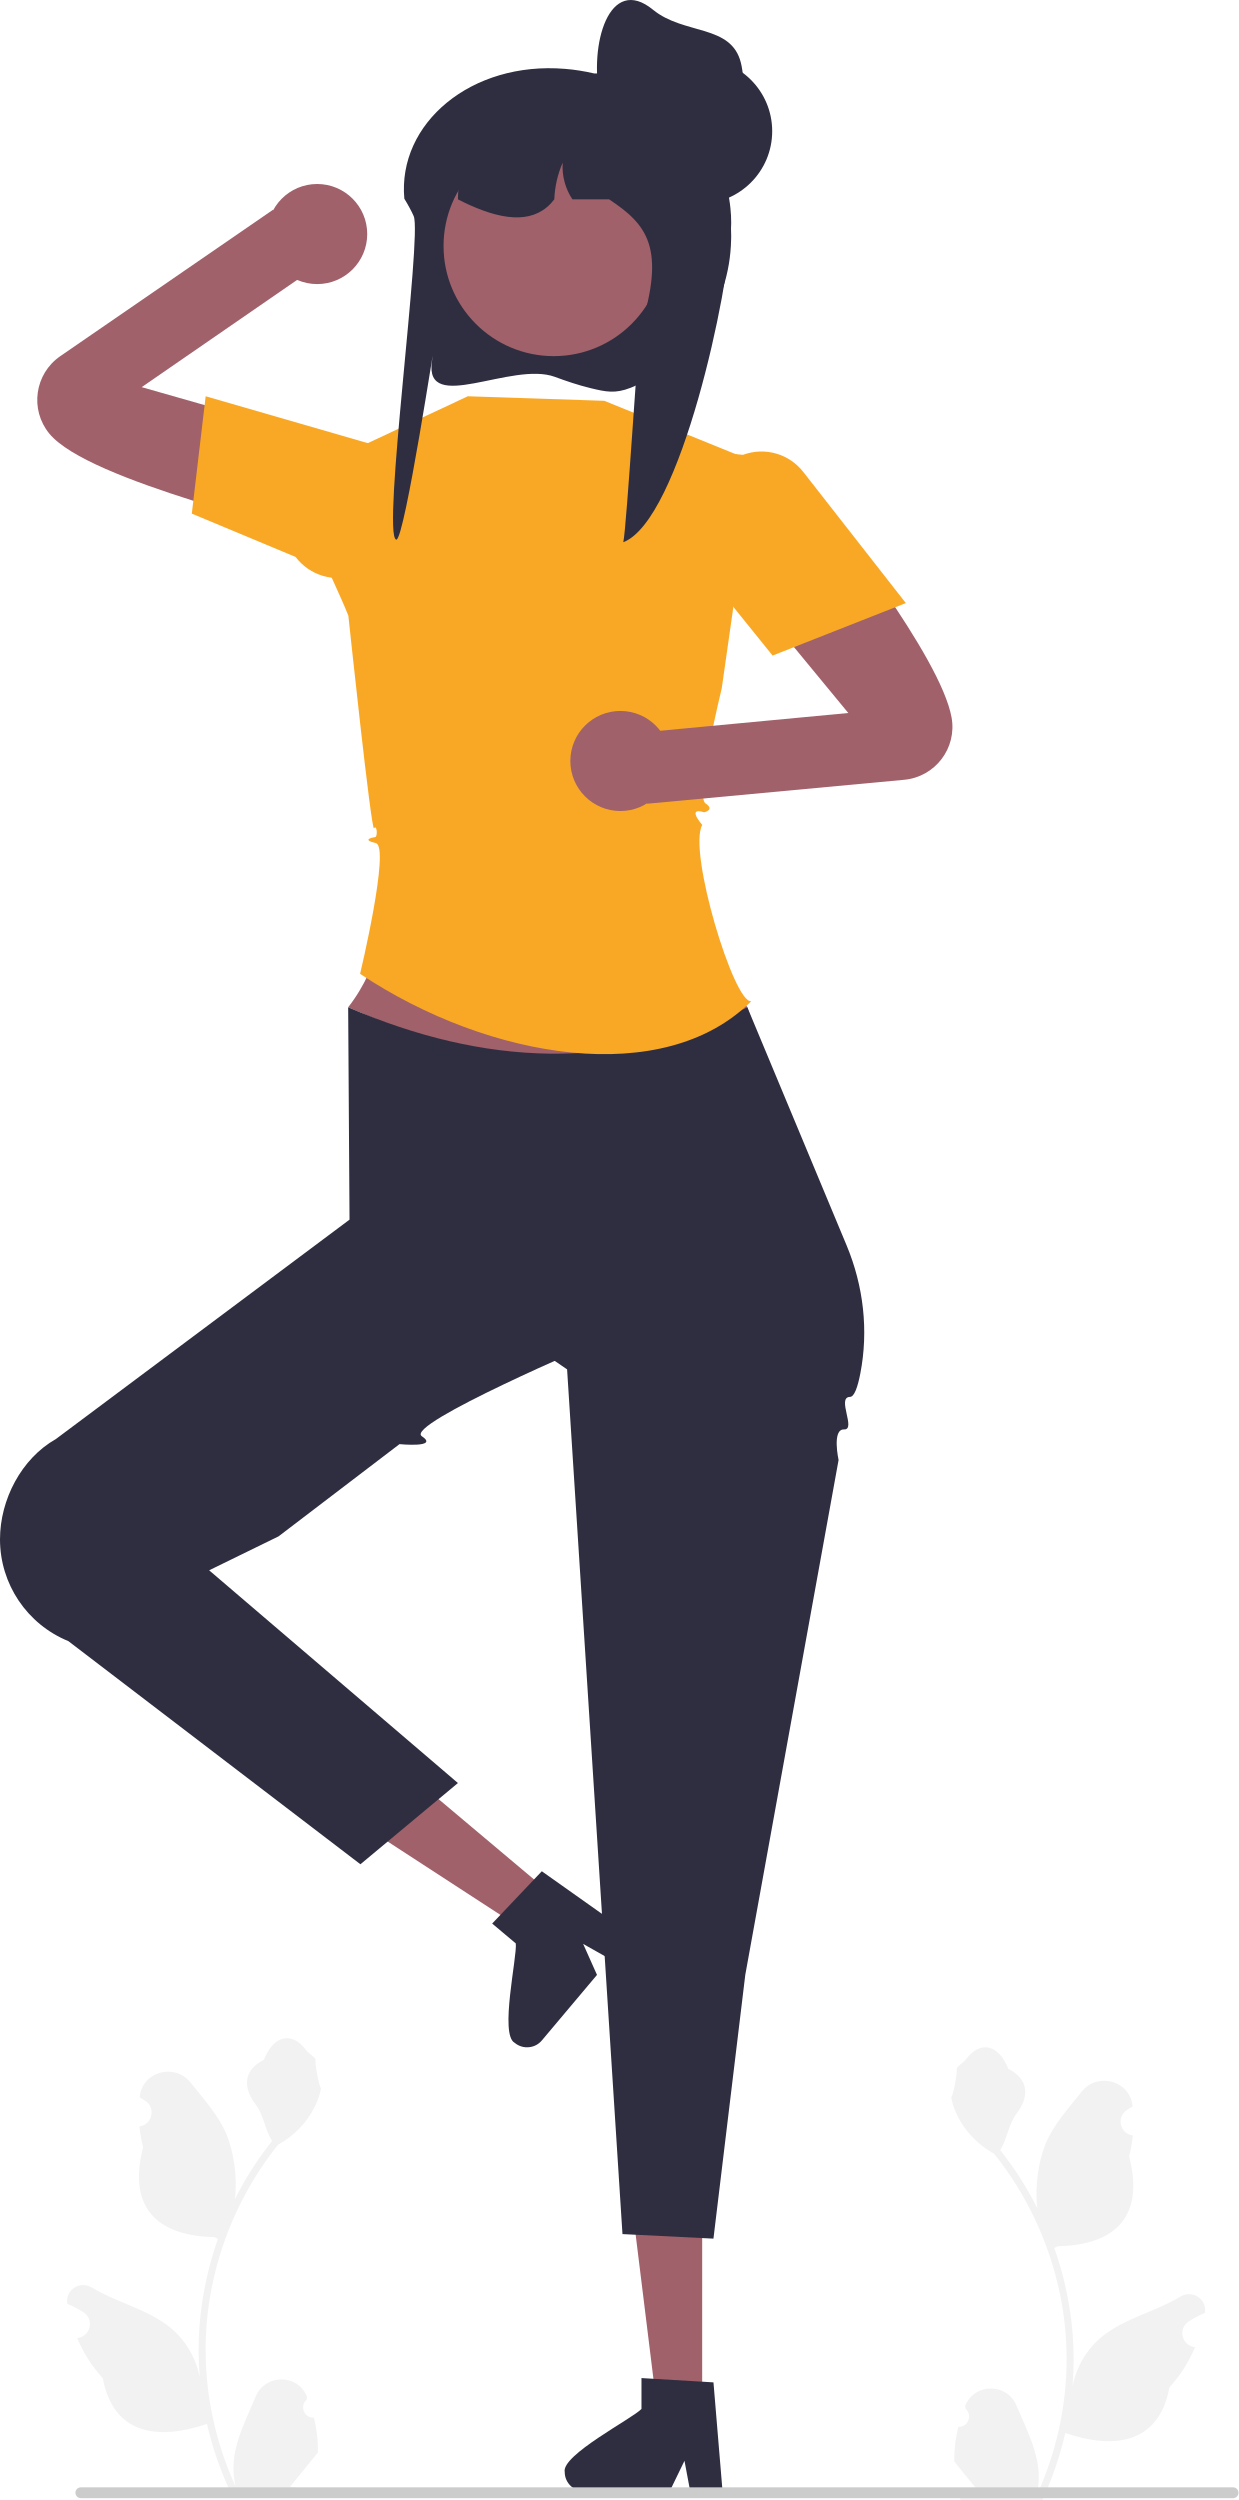
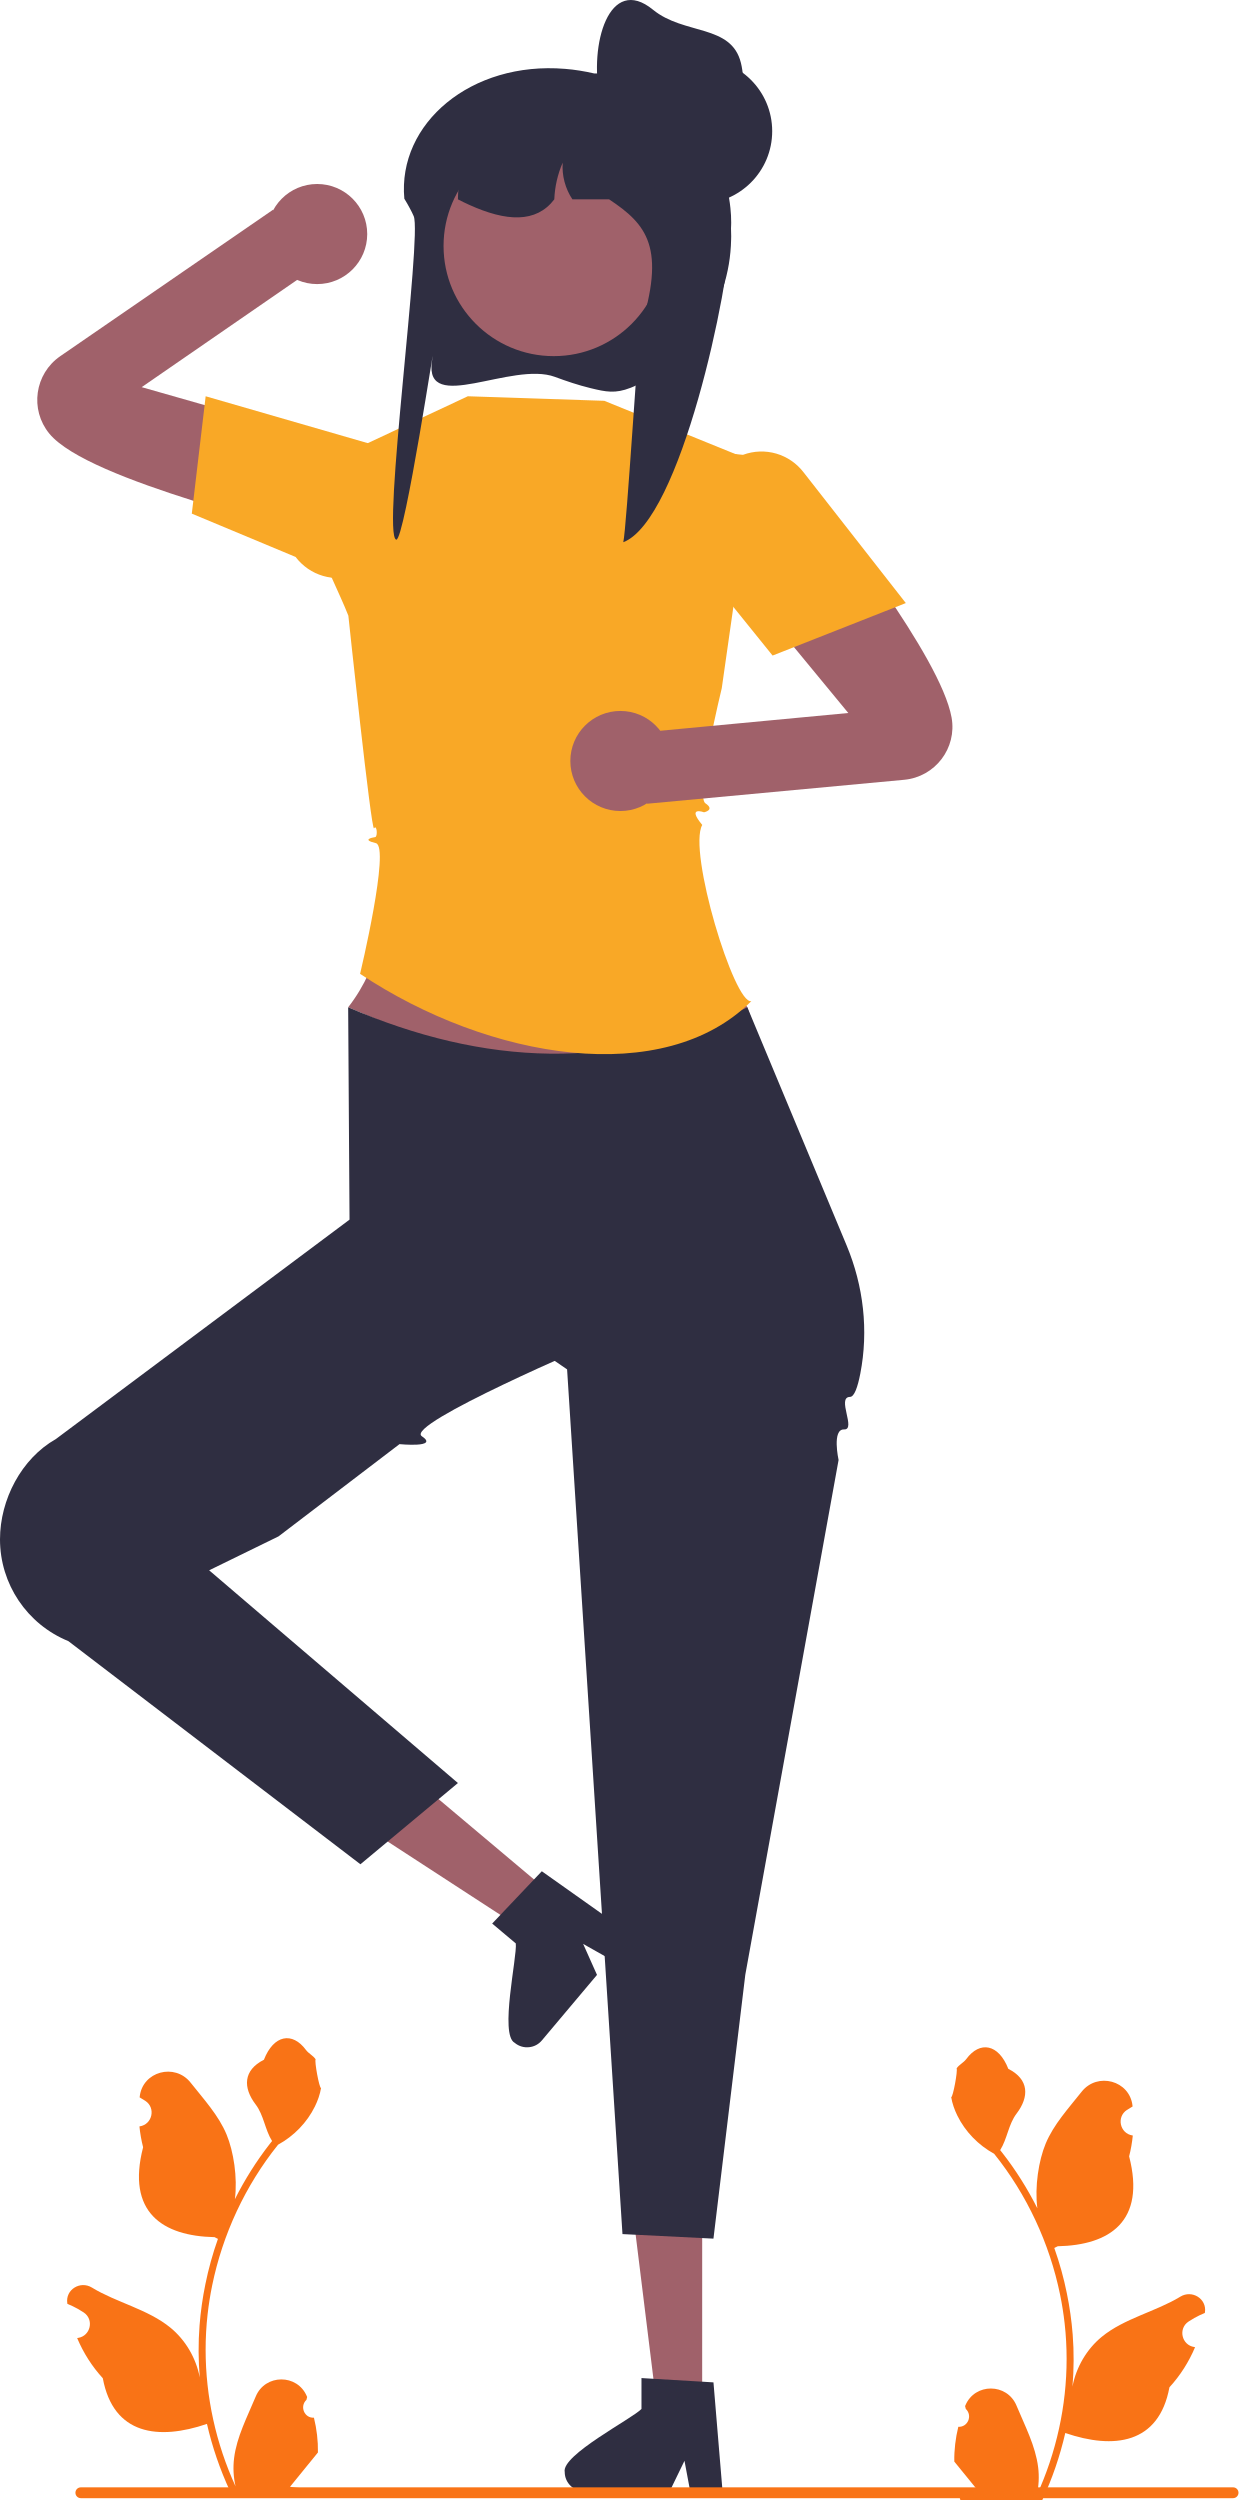
<svg xmlns="http://www.w3.org/2000/svg" width="272.251" height="549.562" viewBox="0 0 272.251 549.562">
  <g>
    <polygon points="154.357 490.03 139.582 490.029 144.345 528.642 154.355 528.643 154.357 490.03" fill="#a0616a" />
    <path d="M141.013,529.544c-1.997,2.124-17.669,10.154-16.873,13.869,0,1.21,.508,2.302,1.329,3.072,.753,.728,1.777,1.168,2.902,1.168h18.845l.584-1.21,2.666-5.5,1.032,5.5,.228,1.21h7.108l-.102-1.219-1.895-22.729-2.479-.152-10.713-.635-2.632-.161v6.787l-0-0Z" fill="#2f2e41" />
  </g>
  <g>
    <polygon points="91.741 391.567 82.228 402.872 114.84 424.088 121.285 416.428 91.741 391.567" fill="#a0616a" />
    <path d="M113.385,427.217c.339,2.896-3.606,20.057-.251,21.841,.926,.779,2.088,1.093,3.206,.961,1.042-.108,2.038-.608,2.762-1.469l12.133-14.42-.55-1.226-2.492-5.581,4.873,2.751,1.073,.604,4.576-5.439-.998-.707-18.612-13.184-1.713,1.799-7.383,7.789-1.817,1.91,5.193,4.369v-0Z" fill="#2f2e41" />
  </g>
  <path d="M143.835,250.108l-67.299-28.681c14.541-18.621,8.136-48.355,8.299-79.319l68,2c-1.18,24.051-7.395,48.768,11.449,77.319l5.551,15.681-26,13h-0Z" fill="#a0616a" />
  <path d="M76.535,221.427l.299,46.681,47.827,32.918,12.173,190.082,20,1,7-58,20.506-113.165s-1.506-6.835,1.218-6.719-1.724-7.116,1.296-7.152c.944-.011,1.686-2.16,2.261-5.11,1.846-9.471,.707-19.282-3.007-28.187l-21.826-52.347c-28.564,14.299-57.881,12.882-87.748,0v-0Z" fill="#2f2e41" />
  <path d="M92.441,258.814l39.024,36.153s-42.63,18.14-38.74,20.749-4.905,1.741-4.905,1.741l-26.591,20.277-15.253,7.457,54.687,46.764-21.434,17.858L15.027,360.761c-9.088-3.714-15.027-12.557-15.027-22.375v-0c0-8.714,4.69-17.753,12.276-22.042l64.559-48.236,15.606-9.293,0,0Z" fill="#2f2e41" />
  <path d="M82.622,185.345c-3.213-.763-.787-1.237-.16-1.326s.373-2.911-.233-1.93-5.65-46.741-5.65-46.741c-3.73-9.582-14.896-28.58-5.743-33.24l32-15,30,1,32,13c5.745,5.683-.132,20.497-3.286,29.93l-2.889,20.247s-5.825,23.822-3.609,25.293c2.217,1.471-.283,1.984-.283,1.984,0,0-3.934-1.455-.396,2.778-3.24,5.674,7.05,39.532,10.785,38.738-19.073,19.126-57.438,13.004-86-6,0,0,6.678-27.971,3.465-28.734Z" fill="#f9a826" />
  <g>
    <path d="M186.477,156.736l-44.735,4.222,.511,15.723,56.514-5.265c6.81-.634,11.625-6.955,10.414-13.686-2.431-13.517-26.707-43.868-30.773-50.006-6.248-9.432-14.722,21.36-14.722,21.36l22.791,27.651Z" fill="#a0616a" />
    <circle cx="136.376" cy="167.284" r="11" fill="#a0616a" />
  </g>
  <g>
    <path d="M82.228,99.674h-0s.213,24.884-9.843,19.7c-6.544-3.373-52.823-13.443-61.542-24.055-4.342-5.284-3.224-13.151,2.41-17.028L60.009,46.115l8.12,13.474-36.985,25.517,51.083,14.567h0Z" fill="#a0616a" />
    <circle cx="69.725" cy="51.448" r="11" fill="#a0616a" />
  </g>
  <path d="M45.209,87.108l41.99,12.144-8.849,27.085c-4.862,1.79-10.238,.219-13.374-3.906l-22.813-9.522,3.047-25.801Z" fill="#f9a826" />
  <path d="M155.92,99.252l7.4,.731c4.865-1.79,10.239-.218,13.374,3.906l22.425,28.68-29.284,11.539-22.456-27.839,8.541-17.016Z" fill="#f9a826" />
-   <path d="M69.01,531.472l.001,0c.612,2.493,.921,5.062,.879,7.64l-0,.001c-.678,.84-1.363,1.673-2.041,2.512-.026,.032-.052,.065-.084,.097-1.337,1.641-2.674,3.294-4.011,4.935,1.641,.303,3.32,.4,4.986,.297-.058,.2-.116,.407-.181,.607h-18.02c-2.183-4.715-3.882-9.662-5.044-14.726h-.006c-10.634,3.639-20.576,2.454-22.89-10.044-2.377-2.59-4.276-5.593-5.639-8.829,.045-.007,.084-.013,.129-.019l.063-.01c2.772-.428,3.581-4.054,1.241-5.602-.41-.271-.83-.528-1.259-.77-.749-.42-1.524-.794-2.319-1.117l-.022-.143c-.448-2.978,2.843-5.009,5.411-3.437,5.335,3.266,12.323,4.762,17.268,8.824,3.32,2.726,5.606,6.659,6.427,10.87l.019,.136c-.323-3.824-.349-7.673-.052-11.503,.239-3.036,.665-6.058,1.279-9.049,.685-3.384,1.608-6.724,2.764-9.979-.252-.123-.497-.252-.749-.381-11.411-.234-19.403-5.448-15.701-19.764-.388-1.505-.652-3.036-.807-4.579l.063-.01c2.772-.428,3.581-4.054,1.241-5.602-.41-.271-.83-.528-1.259-.77,.006-.054,.011-.107,.017-.161,.611-5.551,7.718-7.463,11.184-3.083,2.886,3.646,6.162,7.198,7.91,11.415,1.536,3.701,2.437,9.443,1.826,14.21,2.159-4.289,4.72-8.371,7.681-12.169,.161-.207,.329-.407,.491-.614-1.57-2.512-1.815-5.688-3.604-8.035-2.812-3.689-2.767-7.524,1.815-9.837,2.145-5.495,6.254-6.201,9.236-2.157,.6,.813,1.582,1.227,2.131,2.06-.297,.368,.794,6.368,1.188,6.317-.233,1.402-.723,2.777-1.35,4.056-1.744,3.546-4.631,6.504-8.093,8.397-7.202,8.971-12.194,19.712-14.5,30.99-.426,2.086-.756,4.192-.995,6.31-.291,2.59-.433,5.186-.433,7.783,0,10.334,2.267,20.61,6.575,30.021-.459-2.028-.575-4.134-.316-6.2,.576-4.682,2.917-9.118,4.756-13.546,2.071-4.989,9.152-5.024,11.241-.042,.021,.049,.041,.099,.062,.148l-.155,.618c-1.563,1.496-.421,4.063,1.645,3.933v0Z" fill="#f2f2f2" />
-   <path d="M210.659,533.472l-.001,0c-.612,2.493-.921,5.062-.879,7.64l0,.001c.678,.84,1.363,1.673,2.041,2.512,.026,.032,.052,.065,.084,.097,1.337,1.641,2.674,3.294,4.011,4.935-1.641,.303-3.32,.4-4.986,.297,.058,.2,.116,.407,.181,.607h18.02c2.183-4.715,3.882-9.662,5.044-14.726h.006c10.634,3.639,20.576,2.454,22.89-10.044,2.377-2.59,4.276-5.593,5.639-8.829-.045-.007-.084-.013-.129-.019l-.063-.01c-2.772-.428-3.581-4.054-1.241-5.602,.41-.271,.83-.528,1.259-.77,.749-.42,1.524-.794,2.319-1.117l.022-.143c.448-2.978-2.843-5.009-5.411-3.437-5.335,3.266-12.323,4.762-17.268,8.824-3.32,2.726-5.606,6.659-6.427,10.87l-.019,.136c.323-3.824,.349-7.673,.052-11.503-.239-3.036-.665-6.058-1.279-9.049-.685-3.384-1.608-6.724-2.764-9.979,.252-.123,.497-.252,.749-.381,11.411-.234,19.403-5.448,15.701-19.764,.388-1.505,.652-3.036,.807-4.579l-.063-.01c-2.772-.428-3.581-4.054-1.241-5.602,.41-.271,.83-.528,1.259-.77l-.017-.161c-.611-5.551-7.718-7.463-11.184-3.083-2.886,3.646-6.162,7.198-7.91,11.415-1.536,3.701-2.437,9.443-1.826,14.21-2.159-4.289-4.72-8.371-7.681-12.169-.161-.207-.329-.407-.491-.614,1.57-2.512,1.815-5.688,3.604-8.035,2.812-3.689,2.767-7.524-1.815-9.837-2.145-5.495-6.254-6.201-9.236-2.157-.6,.813-1.582,1.227-2.131,2.06,.297,.368-.794,6.368-1.188,6.317,.233,1.402,.723,2.777,1.35,4.056,1.744,3.546,4.631,6.504,8.093,8.397,7.202,8.971,12.194,19.712,14.5,30.99,.426,2.086,.756,4.192,.995,6.31,.291,2.59,.433,5.186,.433,7.783,0,10.334-2.267,20.61-6.575,30.021,.459-2.028,.575-4.134,.316-6.2-.576-4.682-2.917-9.118-4.756-13.546-2.071-4.989-9.152-5.024-11.241-.042-.021,.049-.041,.099-.062,.148l.155,.618c1.563,1.496,.421,4.063-1.645,3.933v0h0Z" fill="#f2f2f2" />
-   <path d="M271.06,546.779H17.771c-.66,0-1.19,.53-1.19,1.19s.53,1.19,1.19,1.19h253.29c.66,0,1.19-.53,1.19-1.19s-.53-1.19-1.19-1.19Z" fill="#ccc" />
+   <path d="M69.01,531.472l.001,0c.612,2.493,.921,5.062,.879,7.64l-0,.001c-.678,.84-1.363,1.673-2.041,2.512-.026,.032-.052,.065-.084,.097-1.337,1.641-2.674,3.294-4.011,4.935,1.641,.303,3.32,.4,4.986,.297-.058,.2-.116,.407-.181,.607h-18.02c-2.183-4.715-3.882-9.662-5.044-14.726h-.006c-10.634,3.639-20.576,2.454-22.89-10.044-2.377-2.59-4.276-5.593-5.639-8.829,.045-.007,.084-.013,.129-.019l.063-.01c2.772-.428,3.581-4.054,1.241-5.602-.41-.271-.83-.528-1.259-.77-.749-.42-1.524-.794-2.319-1.117l-.022-.143c-.448-2.978,2.843-5.009,5.411-3.437,5.335,3.266,12.323,4.762,17.268,8.824,3.32,2.726,5.606,6.659,6.427,10.87l.019,.136c-.323-3.824-.349-7.673-.052-11.503,.239-3.036,.665-6.058,1.279-9.049,.685-3.384,1.608-6.724,2.764-9.979-.252-.123-.497-.252-.749-.381-11.411-.234-19.403-5.448-15.701-19.764-.388-1.505-.652-3.036-.807-4.579l.063-.01c2.772-.428,3.581-4.054,1.241-5.602-.41-.271-.83-.528-1.259-.77,.006-.054,.011-.107,.017-.161,.611-5.551,7.718-7.463,11.184-3.083,2.886,3.646,6.162,7.198,7.91,11.415,1.536,3.701,2.437,9.443,1.826,14.21,2.159-4.289,4.72-8.371,7.681-12.169,.161-.207,.329-.407,.491-.614-1.57-2.512-1.815-5.688-3.604-8.035-2.812-3.689-2.767-7.524,1.815-9.837,2.145-5.495,6.254-6.201,9.236-2.157,.6,.813,1.582,1.227,2.131,2.06-.297,.368,.794,6.368,1.188,6.317-.233,1.402-.723,2.777-1.35,4.056-1.744,3.546-4.631,6.504-8.093,8.397-7.202,8.971-12.194,19.712-14.5,30.99-.426,2.086-.756,4.192-.995,6.31-.291,2.59-.433,5.186-.433,7.783,0,10.334,2.267,20.61,6.575,30.021-.459-2.028-.575-4.134-.316-6.2,.576-4.682,2.917-9.118,4.756-13.546,2.071-4.989,9.152-5.024,11.241-.042,.021,.049,.041,.099,.062,.148l-.155,.618c-1.563,1.496-.421,4.063,1.645,3.933v0Z" fill="#F97316" />
+   <path d="M210.659,533.472l-.001,0c-.612,2.493-.921,5.062-.879,7.64l0,.001c.678,.84,1.363,1.673,2.041,2.512,.026,.032,.052,.065,.084,.097,1.337,1.641,2.674,3.294,4.011,4.935-1.641,.303-3.32,.4-4.986,.297,.058,.2,.116,.407,.181,.607h18.02c2.183-4.715,3.882-9.662,5.044-14.726h.006c10.634,3.639,20.576,2.454,22.89-10.044,2.377-2.59,4.276-5.593,5.639-8.829-.045-.007-.084-.013-.129-.019l-.063-.01c-2.772-.428-3.581-4.054-1.241-5.602,.41-.271,.83-.528,1.259-.77,.749-.42,1.524-.794,2.319-1.117l.022-.143c.448-2.978-2.843-5.009-5.411-3.437-5.335,3.266-12.323,4.762-17.268,8.824-3.32,2.726-5.606,6.659-6.427,10.87l-.019,.136c.323-3.824,.349-7.673,.052-11.503-.239-3.036-.665-6.058-1.279-9.049-.685-3.384-1.608-6.724-2.764-9.979,.252-.123,.497-.252,.749-.381,11.411-.234,19.403-5.448,15.701-19.764,.388-1.505,.652-3.036,.807-4.579l-.063-.01c-2.772-.428-3.581-4.054-1.241-5.602,.41-.271,.83-.528,1.259-.77l-.017-.161c-.611-5.551-7.718-7.463-11.184-3.083-2.886,3.646-6.162,7.198-7.91,11.415-1.536,3.701-2.437,9.443-1.826,14.21-2.159-4.289-4.72-8.371-7.681-12.169-.161-.207-.329-.407-.491-.614,1.57-2.512,1.815-5.688,3.604-8.035,2.812-3.689,2.767-7.524-1.815-9.837-2.145-5.495-6.254-6.201-9.236-2.157-.6,.813-1.582,1.227-2.131,2.06,.297,.368-.794,6.368-1.188,6.317,.233,1.402,.723,2.777,1.35,4.056,1.744,3.546,4.631,6.504,8.093,8.397,7.202,8.971,12.194,19.712,14.5,30.99,.426,2.086,.756,4.192,.995,6.31,.291,2.59,.433,5.186,.433,7.783,0,10.334-2.267,20.61-6.575,30.021,.459-2.028,.575-4.134,.316-6.2-.576-4.682-2.917-9.118-4.756-13.546-2.071-4.989-9.152-5.024-11.241-.042-.021,.049-.041,.099-.062,.148l.155,.618c1.563,1.496,.421,4.063-1.645,3.933v0h0Z" fill="#F97316" />
+   <path d="M271.06,546.779H17.771c-.66,0-1.19,.53-1.19,1.19s.53,1.19,1.19,1.19h253.29c.66,0,1.19-.53,1.19-1.19s-.53-1.19-1.19-1.19Z" fill="#F97316" />
  <g>
    <path d="M121.996,82.851c-9.487-3.507-28.71,8.346-27.05-3.348,1.318-9.321-6.03,39.695-7.853,39.128-3.203-1,5.727-66.87,3.848-71.116-.241-.549-.522-1.129-.853-1.732-.342-.647-.729-1.324-1.167-2.037-.011-.018-.028-.037-.039-.055-1.515-16.61,14.725-30.262,35.317-28.554h.017c2.092,.165,4.252,.512,6.423,1.013h10.232c1.105,0,2.188,.067,3.259,.189,4.123,.482,7.965,1.891,11.337,4.002,4.532,2.843,7.354,7.893,7.797,12.907,.348,3.837-.701,7.655-3.427,10.443l-.034,.006c.359,1.543,.611,3.123,.763,4.734,.118,1.159,.168,2.336,.168,3.52,0,.244,0,.494-.017,.732-.275,14.676-9.194,27.187-21.77,32.433-.106,.045-.219,.09-.338,.136-3.367,1.307-5.337,.913-8.826,.062-2.685-.654-5.265-1.53-7.788-2.463h0Z" fill="#2f2e41" />
    <circle cx="121.725" cy="54.066" r="24.221" fill="#a0616a" />
    <path d="M100.662,43.823c0-.426,.011-.841,.039-1.268,.645-12.302,10.703-17.653,23.218-18.152,.331-.017,.662-.028,.993-.028h8.986c0-.965,.32-1.851,.875-2.558,.325-.438,.74-.802,1.206-1.077,.011,0,.011-.006,.017-.006,.639-.376,1.374-.595,2.165-.595,.123,0,.258,.011,.398,.017,1.93,.179,3.814,.471,5.671,.858,.909,.191,1.817,.409,2.704,.651,.073,.017,.135,.034,.208,.05,2.928,.808,5.75,1.862,8.425,3.164,2.99,1.806,5.598,4.151,7.696,6.9,.348,3.528-.701,7.04-3.427,9.603l-.034,.006c.359,1.419,.611,2.872,.763,4.353,.118,1.066,.168,2.148,.168,3.237,0,.224,0,.454-.017,.673-.275,13.496-11.124,64.716-23.7,69.541,.735-3.248,3.31-45.498,3.685-46.688,5.767-18.102,1.503-23.167-6.804-28.681h-8.066c-1.571-2.356-2.345-5.239-2.137-8.066-1.116,2.552-1.733,5.301-1.845,8.066-4.005,5.284-10.608,4.875-18.713,1.2-.426-.191-.847-.393-1.268-.595-.404-.196-.802-.393-1.206-.606h0v-0Z" fill="#2f2e41" />
    <circle cx="153.791" cy="28.84" r="15.957" fill="#2f2e41" />
    <path d="M143.557,2.147c6.819,5.583,17.203,3.116,19.313,11.672,2.11,8.556-3.116,17.203-11.672,19.313-8.556,2.11-17.5-3.048-19.313-11.672-2.445-11.63,2.026-27.21,11.672-19.313Z" fill="#2f2e41" />
  </g>
</svg>
